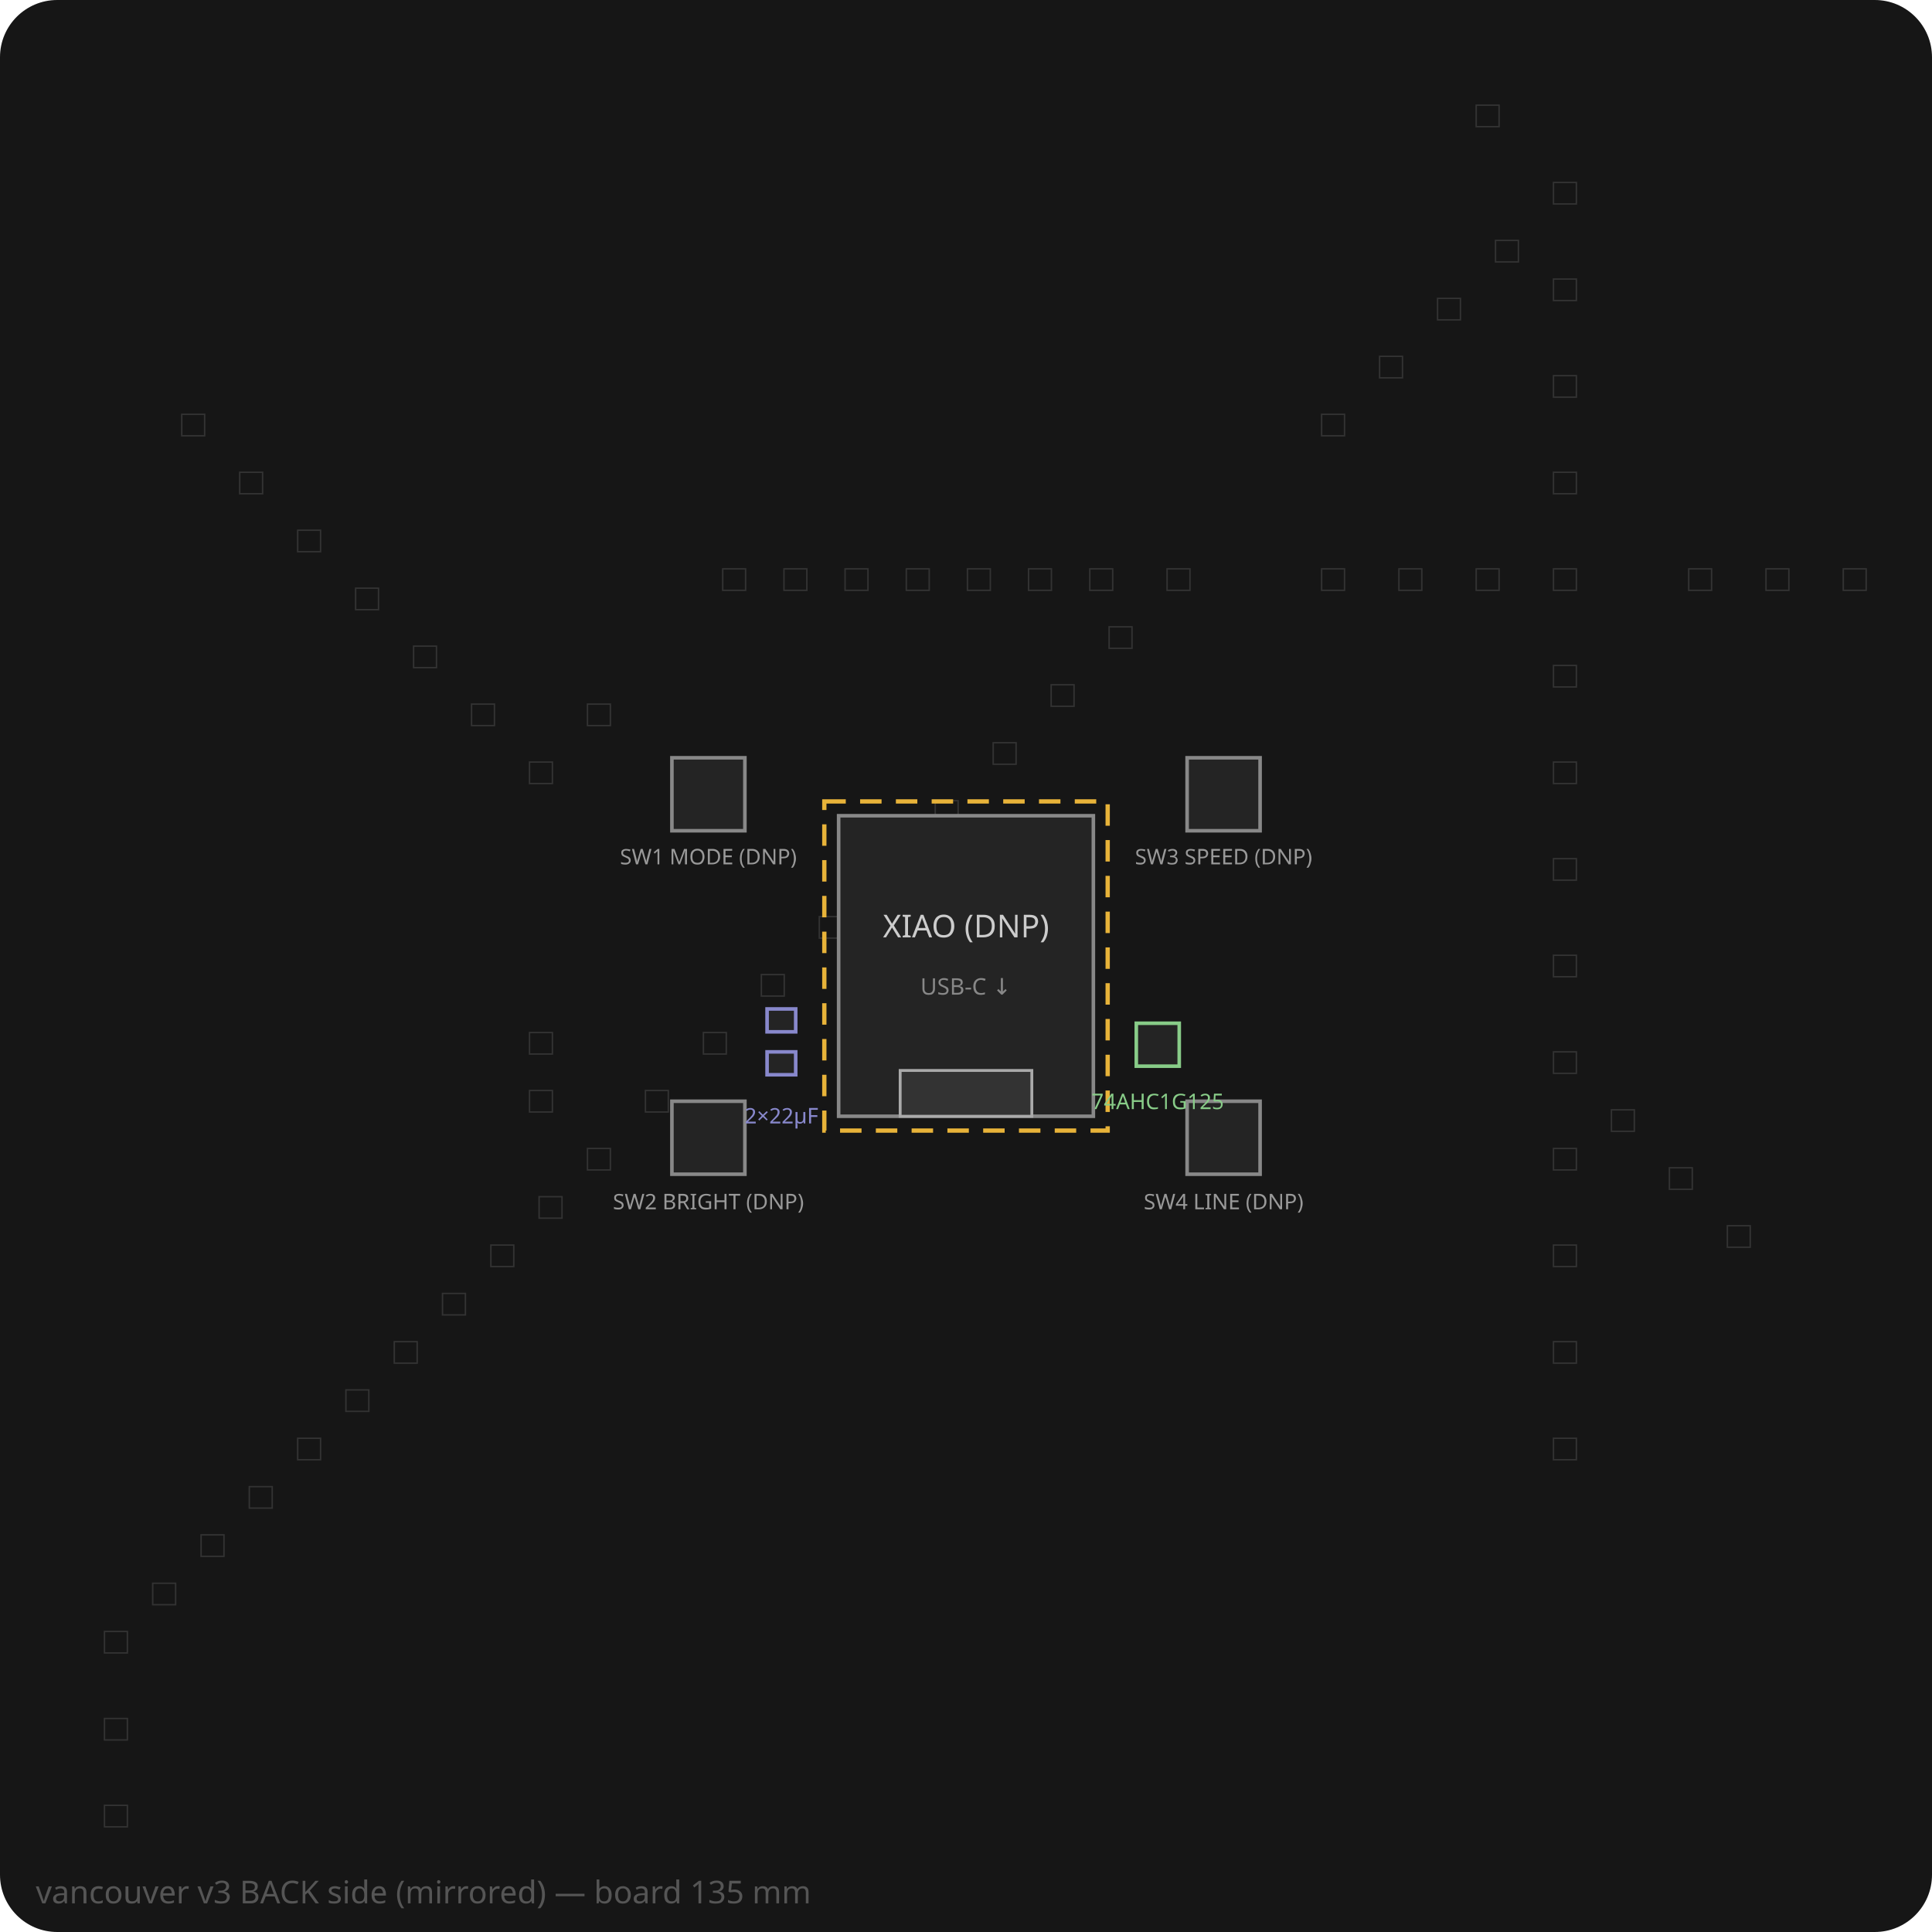
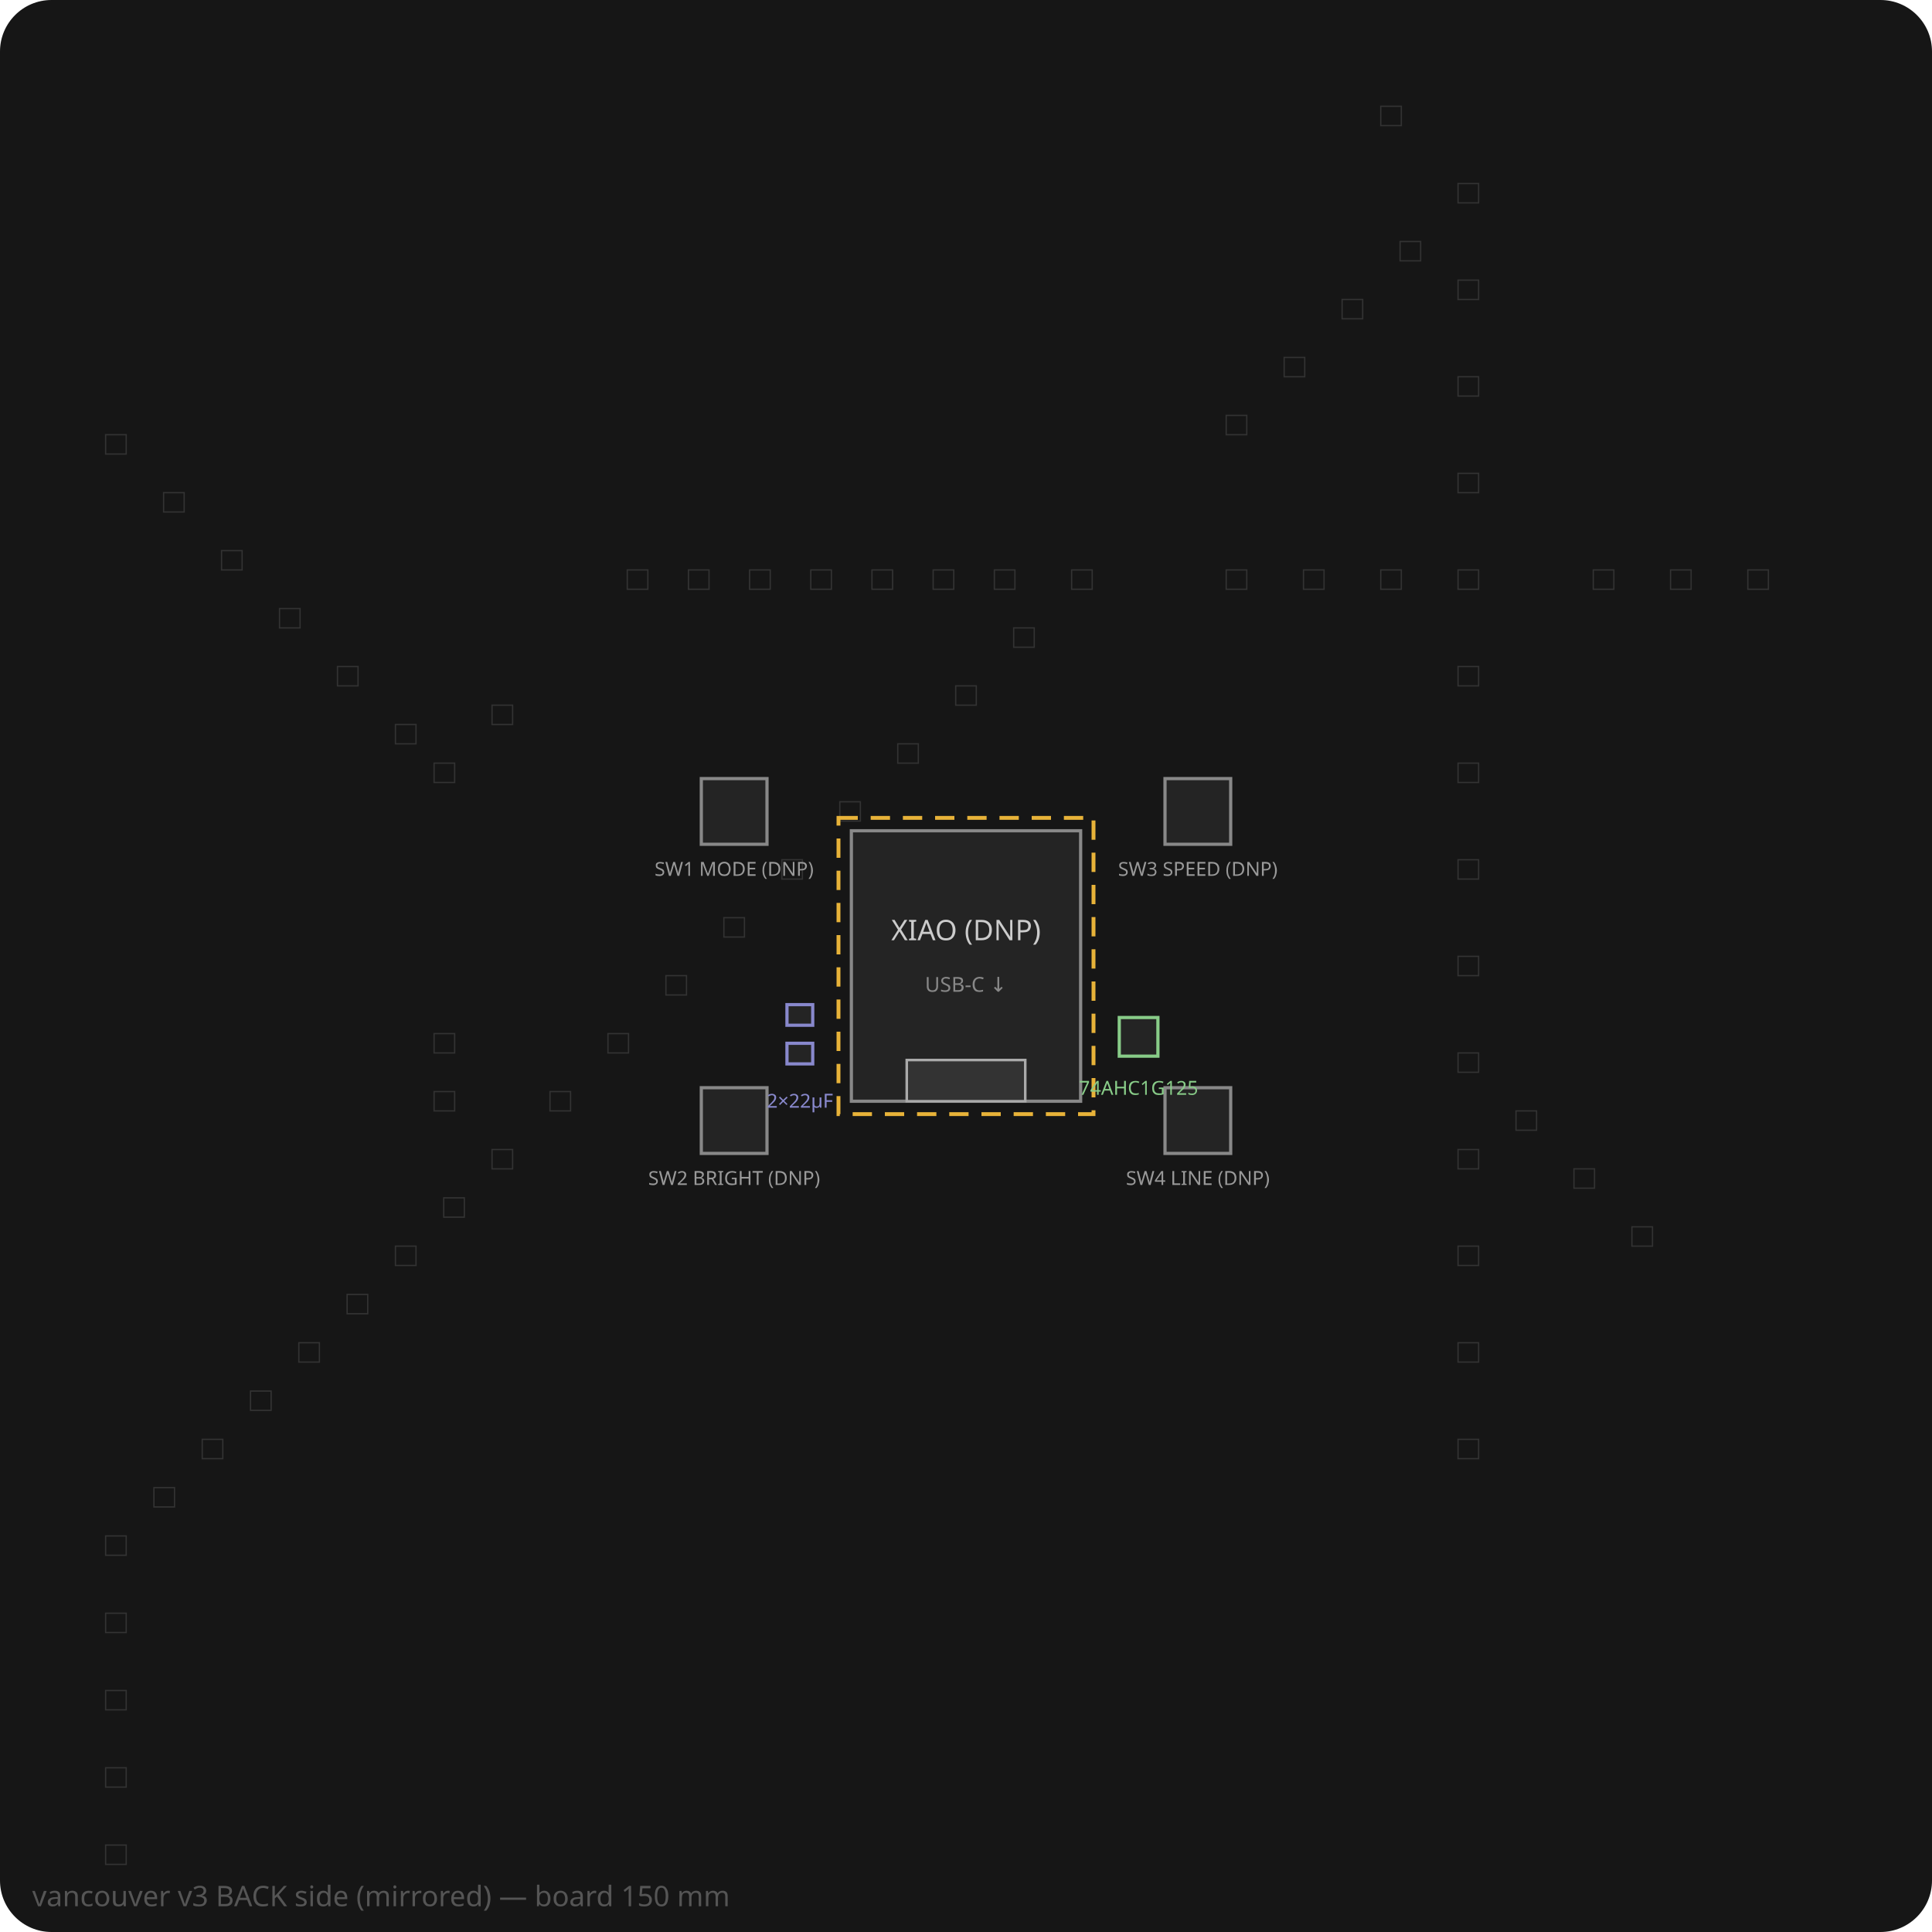
- <svg xmlns="http://www.w3.org/2000/svg" width="135.0mm" height="135.0mm" viewBox="0 0 135.0 135.0" font-family="sans-serif">
-   <rect width="135.0" height="135.0" rx="4" fill="#161616" />
-   <rect x="108.55" y="12.75" width="1.6" height="1.5" fill="none" stroke="#333" stroke-width="0.1" />
-   <rect x="104.50" y="16.80" width="1.6" height="1.5" fill="none" stroke="#333" stroke-width="0.1" />
-   <rect x="100.45" y="20.85" width="1.6" height="1.5" fill="none" stroke="#333" stroke-width="0.1" />
-   <rect x="96.40" y="24.90" width="1.6" height="1.5" fill="none" stroke="#333" stroke-width="0.1" />
-   <rect x="92.35" y="28.95" width="1.6" height="1.5" fill="none" stroke="#333" stroke-width="0.1" />
-   <rect x="81.55" y="39.75" width="1.6" height="1.5" fill="none" stroke="#333" stroke-width="0.1" />
-   <rect x="77.50" y="43.80" width="1.6" height="1.5" fill="none" stroke="#333" stroke-width="0.1" />
-   <rect x="73.45" y="47.85" width="1.6" height="1.5" fill="none" stroke="#333" stroke-width="0.1" />
-   <rect x="69.40" y="51.90" width="1.6" height="1.5" fill="none" stroke="#333" stroke-width="0.1" />
-   <rect x="65.35" y="55.95" width="1.6" height="1.5" fill="none" stroke="#333" stroke-width="0.1" />
-   <rect x="61.30" y="60.00" width="1.6" height="1.5" fill="none" stroke="#333" stroke-width="0.1" />
-   <rect x="57.25" y="64.05" width="1.6" height="1.5" fill="none" stroke="#333" stroke-width="0.1" />
-   <rect x="53.20" y="68.10" width="1.6" height="1.5" fill="none" stroke="#333" stroke-width="0.1" />
-   <rect x="49.15" y="72.15" width="1.6" height="1.5" fill="none" stroke="#333" stroke-width="0.1" />
-   <rect x="45.10" y="76.20" width="1.6" height="1.5" fill="none" stroke="#333" stroke-width="0.1" />
-   <rect x="41.05" y="80.25" width="1.6" height="1.5" fill="none" stroke="#333" stroke-width="0.1" />
-   <rect x="37.00" y="76.20" width="1.6" height="1.5" fill="none" stroke="#333" stroke-width="0.1" />
-   <rect x="37.00" y="72.15" width="1.6" height="1.5" fill="none" stroke="#333" stroke-width="0.1" />
-   <rect x="37.00" y="53.25" width="1.6" height="1.5" fill="none" stroke="#333" stroke-width="0.1" />
-   <rect x="41.05" y="49.20" width="1.6" height="1.5" fill="none" stroke="#333" stroke-width="0.1" />
-   <rect x="37.67" y="83.62" width="1.6" height="1.5" fill="none" stroke="#333" stroke-width="0.1" />
-   <rect x="34.30" y="87.00" width="1.6" height="1.5" fill="none" stroke="#333" stroke-width="0.1" />
-   <rect x="30.92" y="90.38" width="1.6" height="1.5" fill="none" stroke="#333" stroke-width="0.1" />
-   <rect x="27.55" y="93.75" width="1.6" height="1.5" fill="none" stroke="#333" stroke-width="0.1" />
-   <rect x="24.17" y="97.12" width="1.6" height="1.5" fill="none" stroke="#333" stroke-width="0.1" />
-   <rect x="20.80" y="100.50" width="1.6" height="1.5" fill="none" stroke="#333" stroke-width="0.1" />
-   <rect x="17.42" y="103.88" width="1.6" height="1.5" fill="none" stroke="#333" stroke-width="0.1" />
-   <rect x="14.05" y="107.25" width="1.6" height="1.5" fill="none" stroke="#333" stroke-width="0.1" />
-   <rect x="10.67" y="110.63" width="1.6" height="1.5" fill="none" stroke="#333" stroke-width="0.1" />
-   <rect x="7.30" y="114.00" width="1.6" height="1.5" fill="none" stroke="#333" stroke-width="0.1" />
-   <rect x="7.30" y="120.08" width="1.6" height="1.5" fill="none" stroke="#333" stroke-width="0.1" />
-   <rect x="7.30" y="126.15" width="1.6" height="1.5" fill="none" stroke="#333" stroke-width="0.1" />
-   <rect x="128.80" y="39.75" width="1.6" height="1.5" fill="none" stroke="#333" stroke-width="0.1" />
-   <rect x="123.40" y="39.75" width="1.6" height="1.5" fill="none" stroke="#333" stroke-width="0.1" />
-   <rect x="118.00" y="39.75" width="1.6" height="1.5" fill="none" stroke="#333" stroke-width="0.1" />
-   <rect x="108.55" y="39.75" width="1.6" height="1.5" fill="none" stroke="#333" stroke-width="0.1" />
-   <rect x="103.15" y="39.75" width="1.6" height="1.5" fill="none" stroke="#333" stroke-width="0.1" />
-   <rect x="97.75" y="39.75" width="1.6" height="1.5" fill="none" stroke="#333" stroke-width="0.1" />
-   <rect x="92.35" y="39.75" width="1.6" height="1.5" fill="none" stroke="#333" stroke-width="0.1" />
-   <rect x="76.15" y="39.75" width="1.6" height="1.5" fill="none" stroke="#333" stroke-width="0.1" />
-   <rect x="71.87" y="39.75" width="1.6" height="1.5" fill="none" stroke="#333" stroke-width="0.1" />
-   <rect x="67.60" y="39.75" width="1.6" height="1.5" fill="none" stroke="#333" stroke-width="0.1" />
-   <rect x="63.33" y="39.75" width="1.6" height="1.5" fill="none" stroke="#333" stroke-width="0.1" />
-   <rect x="59.05" y="39.75" width="1.6" height="1.5" fill="none" stroke="#333" stroke-width="0.1" />
-   <rect x="54.78" y="39.75" width="1.6" height="1.5" fill="none" stroke="#333" stroke-width="0.1" />
-   <rect x="50.50" y="39.75" width="1.6" height="1.5" fill="none" stroke="#333" stroke-width="0.1" />
-   <rect x="32.95" y="49.20" width="1.6" height="1.5" fill="none" stroke="#333" stroke-width="0.1" />
-   <rect x="28.90" y="45.15" width="1.6" height="1.5" fill="none" stroke="#333" stroke-width="0.1" />
-   <rect x="24.85" y="41.10" width="1.6" height="1.5" fill="none" stroke="#333" stroke-width="0.1" />
-   <rect x="20.80" y="37.05" width="1.6" height="1.5" fill="none" stroke="#333" stroke-width="0.1" />
-   <rect x="16.75" y="33.00" width="1.6" height="1.5" fill="none" stroke="#333" stroke-width="0.1" />
-   <rect x="12.70" y="28.95" width="1.6" height="1.5" fill="none" stroke="#333" stroke-width="0.1" />
-   <rect x="108.55" y="19.50" width="1.6" height="1.5" fill="none" stroke="#333" stroke-width="0.1" />
-   <rect x="108.55" y="26.25" width="1.6" height="1.5" fill="none" stroke="#333" stroke-width="0.1" />
-   <rect x="108.55" y="33.00" width="1.6" height="1.5" fill="none" stroke="#333" stroke-width="0.1" />
-   <rect x="108.55" y="46.50" width="1.6" height="1.5" fill="none" stroke="#333" stroke-width="0.1" />
-   <rect x="108.55" y="53.25" width="1.6" height="1.5" fill="none" stroke="#333" stroke-width="0.1" />
-   <rect x="108.55" y="60.00" width="1.6" height="1.5" fill="none" stroke="#333" stroke-width="0.1" />
-   <rect x="108.55" y="66.75" width="1.6" height="1.5" fill="none" stroke="#333" stroke-width="0.1" />
-   <rect x="108.55" y="73.50" width="1.6" height="1.5" fill="none" stroke="#333" stroke-width="0.1" />
-   <rect x="112.60" y="77.55" width="1.6" height="1.5" fill="none" stroke="#333" stroke-width="0.1" />
-   <rect x="116.65" y="81.60" width="1.6" height="1.5" fill="none" stroke="#333" stroke-width="0.1" />
-   <rect x="120.70" y="85.65" width="1.6" height="1.5" fill="none" stroke="#333" stroke-width="0.1" />
-   <rect x="108.55" y="80.25" width="1.6" height="1.5" fill="none" stroke="#333" stroke-width="0.1" />
-   <rect x="108.55" y="87.00" width="1.6" height="1.5" fill="none" stroke="#333" stroke-width="0.1" />
-   <rect x="108.55" y="93.75" width="1.6" height="1.5" fill="none" stroke="#333" stroke-width="0.1" />
-   <rect x="108.55" y="100.50" width="1.6" height="1.5" fill="none" stroke="#333" stroke-width="0.1" />
-   <rect x="103.15" y="7.35" width="1.6" height="1.5" fill="none" stroke="#333" stroke-width="0.1" />
-   <rect x="57.60" y="56.00" width="19.8" height="23.0" fill="none" stroke="#e8b339" stroke-width="0.3" stroke-dasharray="1.5,1" />
-   <rect x="58.60" y="57.00" width="17.8" height="21.0" fill="#242424" stroke="#888" stroke-width="0.25" />
-   <rect x="62.90" y="74.80" width="9.2" height="3.2" fill="#333" stroke="#aaa" stroke-width="0.2" />
-   <text x="67.5" y="65.5" font-size="2.2" fill="#ccc" text-anchor="middle">XIAO (DNP)</text>
-   <text x="67.5" y="69.5" font-size="1.6" fill="#888" text-anchor="middle">USB-C ↓</text>
-   <rect x="46.95" y="52.95" width="5.1" height="5.1" fill="#242424" stroke="#888" stroke-width="0.25" />
-   <text x="49.5" y="60.4" font-size="1.5" fill="#999" text-anchor="middle">SW1 MODE (DNP)</text>
-   <rect x="46.95" y="76.95" width="5.1" height="5.1" fill="#242424" stroke="#888" stroke-width="0.25" />
-   <text x="49.5" y="84.5" font-size="1.5" fill="#999" text-anchor="middle">SW2 BRIGHT (DNP)</text>
-   <rect x="82.95" y="52.95" width="5.1" height="5.1" fill="#242424" stroke="#888" stroke-width="0.25" />
-   <text x="85.5" y="60.4" font-size="1.5" fill="#999" text-anchor="middle">SW3 SPEED (DNP)</text>
-   <rect x="82.95" y="76.95" width="5.1" height="5.1" fill="#242424" stroke="#888" stroke-width="0.25" />
-   <text x="85.5" y="84.5" font-size="1.5" fill="#999" text-anchor="middle">SW4 LINE (DNP)</text>
-   <rect x="79.40" y="71.50" width="3.0" height="3.0" fill="#242424" stroke="#8c8" stroke-width="0.25" />
-   <text x="80.90" y="77.50" font-size="1.5" fill="#8c8" text-anchor="middle">74AHC1G125</text>
-   <rect x="53.60" y="70.50" width="2" height="1.6" fill="#242424" stroke="#88c" stroke-width="0.25" />
-   <rect x="53.60" y="73.50" width="2" height="1.6" fill="#242424" stroke="#88c" stroke-width="0.25" />
-   <text x="54.60" y="78.50" font-size="1.5" fill="#88c" text-anchor="middle">2×22µF</text>
-   <text x="2.5" y="133.0" font-size="2.2" fill="#555">vancouver v3 BACK side (mirrored) — board 135 mm</text>
+ <svg xmlns="http://www.w3.org/2000/svg" width="150.0mm" height="150.0mm" viewBox="0 0 150.0 150.0" font-family="sans-serif">
+   <rect width="150.0" height="150.0" rx="4" fill="#161616" />
+   <rect x="113.20" y="14.25" width="1.6" height="1.5" fill="none" stroke="#333" stroke-width="0.1" />
+   <rect x="108.70" y="18.75" width="1.6" height="1.5" fill="none" stroke="#333" stroke-width="0.1" />
+   <rect x="104.20" y="23.25" width="1.6" height="1.5" fill="none" stroke="#333" stroke-width="0.1" />
+   <rect x="99.70" y="27.75" width="1.6" height="1.5" fill="none" stroke="#333" stroke-width="0.1" />
+   <rect x="95.20" y="32.25" width="1.6" height="1.5" fill="none" stroke="#333" stroke-width="0.1" />
+   <rect x="83.20" y="44.25" width="1.6" height="1.5" fill="none" stroke="#333" stroke-width="0.1" />
+   <rect x="78.70" y="48.75" width="1.6" height="1.5" fill="none" stroke="#333" stroke-width="0.1" />
+   <rect x="74.20" y="53.25" width="1.6" height="1.5" fill="none" stroke="#333" stroke-width="0.1" />
+   <rect x="69.70" y="57.75" width="1.6" height="1.5" fill="none" stroke="#333" stroke-width="0.1" />
+   <rect x="65.20" y="62.25" width="1.6" height="1.5" fill="none" stroke="#333" stroke-width="0.1" />
+   <rect x="60.70" y="66.75" width="1.6" height="1.5" fill="none" stroke="#333" stroke-width="0.1" />
+   <rect x="56.20" y="71.25" width="1.6" height="1.5" fill="none" stroke="#333" stroke-width="0.1" />
+   <rect x="51.70" y="75.75" width="1.6" height="1.5" fill="none" stroke="#333" stroke-width="0.1" />
+   <rect x="47.20" y="80.25" width="1.6" height="1.5" fill="none" stroke="#333" stroke-width="0.1" />
+   <rect x="42.70" y="84.75" width="1.6" height="1.5" fill="none" stroke="#333" stroke-width="0.1" />
+   <rect x="38.20" y="89.25" width="1.6" height="1.5" fill="none" stroke="#333" stroke-width="0.1" />
+   <rect x="33.70" y="84.75" width="1.6" height="1.5" fill="none" stroke="#333" stroke-width="0.1" />
+   <rect x="33.70" y="80.25" width="1.6" height="1.5" fill="none" stroke="#333" stroke-width="0.1" />
+   <rect x="33.70" y="59.25" width="1.6" height="1.5" fill="none" stroke="#333" stroke-width="0.1" />
+   <rect x="38.20" y="54.75" width="1.6" height="1.5" fill="none" stroke="#333" stroke-width="0.1" />
+   <rect x="34.45" y="93.00" width="1.6" height="1.5" fill="none" stroke="#333" stroke-width="0.1" />
+   <rect x="30.70" y="96.75" width="1.6" height="1.5" fill="none" stroke="#333" stroke-width="0.1" />
+   <rect x="26.95" y="100.50" width="1.6" height="1.5" fill="none" stroke="#333" stroke-width="0.1" />
+   <rect x="23.20" y="104.25" width="1.6" height="1.5" fill="none" stroke="#333" stroke-width="0.1" />
+   <rect x="19.45" y="108.00" width="1.6" height="1.5" fill="none" stroke="#333" stroke-width="0.1" />
+   <rect x="15.70" y="111.75" width="1.6" height="1.5" fill="none" stroke="#333" stroke-width="0.1" />
+   <rect x="11.95" y="115.50" width="1.6" height="1.5" fill="none" stroke="#333" stroke-width="0.1" />
+   <rect x="8.20" y="119.25" width="1.6" height="1.5" fill="none" stroke="#333" stroke-width="0.1" />
+   <rect x="8.20" y="125.25" width="1.6" height="1.5" fill="none" stroke="#333" stroke-width="0.1" />
+   <rect x="8.20" y="131.25" width="1.6" height="1.5" fill="none" stroke="#333" stroke-width="0.1" />
+   <rect x="8.20" y="137.25" width="1.6" height="1.5" fill="none" stroke="#333" stroke-width="0.1" />
+   <rect x="8.20" y="143.25" width="1.6" height="1.5" fill="none" stroke="#333" stroke-width="0.1" />
+   <rect x="135.70" y="44.25" width="1.6" height="1.5" fill="none" stroke="#333" stroke-width="0.1" />
+   <rect x="129.70" y="44.25" width="1.6" height="1.5" fill="none" stroke="#333" stroke-width="0.1" />
+   <rect x="123.70" y="44.25" width="1.6" height="1.5" fill="none" stroke="#333" stroke-width="0.1" />
+   <rect x="113.20" y="44.25" width="1.6" height="1.5" fill="none" stroke="#333" stroke-width="0.1" />
+   <rect x="107.20" y="44.25" width="1.6" height="1.5" fill="none" stroke="#333" stroke-width="0.1" />
+   <rect x="101.20" y="44.25" width="1.6" height="1.5" fill="none" stroke="#333" stroke-width="0.1" />
+   <rect x="95.20" y="44.25" width="1.6" height="1.5" fill="none" stroke="#333" stroke-width="0.1" />
+   <rect x="77.20" y="44.25" width="1.6" height="1.5" fill="none" stroke="#333" stroke-width="0.1" />
+   <rect x="72.45" y="44.25" width="1.6" height="1.5" fill="none" stroke="#333" stroke-width="0.1" />
+   <rect x="67.70" y="44.25" width="1.6" height="1.5" fill="none" stroke="#333" stroke-width="0.1" />
+   <rect x="62.95" y="44.25" width="1.6" height="1.5" fill="none" stroke="#333" stroke-width="0.1" />
+   <rect x="58.20" y="44.25" width="1.6" height="1.5" fill="none" stroke="#333" stroke-width="0.1" />
+   <rect x="53.45" y="44.25" width="1.6" height="1.5" fill="none" stroke="#333" stroke-width="0.1" />
+   <rect x="48.70" y="44.25" width="1.6" height="1.5" fill="none" stroke="#333" stroke-width="0.1" />
+   <rect x="30.70" y="56.25" width="1.6" height="1.5" fill="none" stroke="#333" stroke-width="0.1" />
+   <rect x="26.20" y="51.75" width="1.6" height="1.5" fill="none" stroke="#333" stroke-width="0.1" />
+   <rect x="21.70" y="47.25" width="1.6" height="1.5" fill="none" stroke="#333" stroke-width="0.1" />
+   <rect x="17.20" y="42.75" width="1.6" height="1.5" fill="none" stroke="#333" stroke-width="0.1" />
+   <rect x="12.70" y="38.25" width="1.6" height="1.5" fill="none" stroke="#333" stroke-width="0.1" />
+   <rect x="8.20" y="33.75" width="1.6" height="1.5" fill="none" stroke="#333" stroke-width="0.1" />
+   <rect x="113.20" y="21.75" width="1.6" height="1.5" fill="none" stroke="#333" stroke-width="0.1" />
+   <rect x="113.20" y="29.25" width="1.6" height="1.5" fill="none" stroke="#333" stroke-width="0.1" />
+   <rect x="113.20" y="36.75" width="1.6" height="1.5" fill="none" stroke="#333" stroke-width="0.1" />
+   <rect x="113.20" y="51.75" width="1.6" height="1.5" fill="none" stroke="#333" stroke-width="0.1" />
+   <rect x="113.20" y="59.25" width="1.6" height="1.5" fill="none" stroke="#333" stroke-width="0.1" />
+   <rect x="113.20" y="66.75" width="1.6" height="1.5" fill="none" stroke="#333" stroke-width="0.1" />
+   <rect x="113.20" y="74.25" width="1.6" height="1.5" fill="none" stroke="#333" stroke-width="0.1" />
+   <rect x="113.20" y="81.75" width="1.6" height="1.5" fill="none" stroke="#333" stroke-width="0.1" />
+   <rect x="117.70" y="86.25" width="1.6" height="1.5" fill="none" stroke="#333" stroke-width="0.1" />
+   <rect x="122.20" y="90.75" width="1.6" height="1.5" fill="none" stroke="#333" stroke-width="0.1" />
+   <rect x="126.70" y="95.25" width="1.6" height="1.5" fill="none" stroke="#333" stroke-width="0.1" />
+   <rect x="113.20" y="89.25" width="1.6" height="1.5" fill="none" stroke="#333" stroke-width="0.1" />
+   <rect x="113.20" y="96.75" width="1.6" height="1.5" fill="none" stroke="#333" stroke-width="0.1" />
+   <rect x="113.20" y="104.25" width="1.6" height="1.5" fill="none" stroke="#333" stroke-width="0.1" />
+   <rect x="113.20" y="111.75" width="1.6" height="1.5" fill="none" stroke="#333" stroke-width="0.1" />
+   <rect x="107.20" y="8.25" width="1.6" height="1.5" fill="none" stroke="#333" stroke-width="0.1" />
+   <rect x="65.10" y="63.50" width="19.8" height="23.0" fill="none" stroke="#e8b339" stroke-width="0.3" stroke-dasharray="1.5,1" />
+   <rect x="66.10" y="64.50" width="17.8" height="21.0" fill="#242424" stroke="#888" stroke-width="0.25" />
+   <rect x="70.40" y="82.30" width="9.2" height="3.2" fill="#333" stroke="#aaa" stroke-width="0.2" />
+   <text x="75.0" y="73.0" font-size="2.2" fill="#ccc" text-anchor="middle">XIAO (DNP)</text>
+   <text x="75.0" y="77.0" font-size="1.6" fill="#888" text-anchor="middle">USB-C ↓</text>
+   <rect x="54.45" y="60.45" width="5.1" height="5.1" fill="#242424" stroke="#888" stroke-width="0.25" />
+   <text x="57.0" y="68.0" font-size="1.5" fill="#999" text-anchor="middle">SW1 MODE (DNP)</text>
+   <rect x="54.45" y="84.45" width="5.1" height="5.1" fill="#242424" stroke="#888" stroke-width="0.25" />
+   <text x="57.0" y="92.0" font-size="1.5" fill="#999" text-anchor="middle">SW2 BRIGHT (DNP)</text>
+   <rect x="90.45" y="60.45" width="5.1" height="5.1" fill="#242424" stroke="#888" stroke-width="0.25" />
+   <text x="93.0" y="68.0" font-size="1.5" fill="#999" text-anchor="middle">SW3 SPEED (DNP)</text>
+   <rect x="90.45" y="84.45" width="5.1" height="5.1" fill="#242424" stroke="#888" stroke-width="0.25" />
+   <text x="93.0" y="92.0" font-size="1.5" fill="#999" text-anchor="middle">SW4 LINE (DNP)</text>
+   <rect x="86.90" y="79.00" width="3.0" height="3.0" fill="#242424" stroke="#8c8" stroke-width="0.25" />
+   <text x="88.40" y="85.00" font-size="1.5" fill="#8c8" text-anchor="middle">74AHC1G125</text>
+   <rect x="61.10" y="78.00" width="2" height="1.6" fill="#242424" stroke="#88c" stroke-width="0.25" />
+   <rect x="61.10" y="81.00" width="2" height="1.6" fill="#242424" stroke="#88c" stroke-width="0.25" />
+   <text x="62.10" y="86.00" font-size="1.5" fill="#88c" text-anchor="middle">2×22µF</text>
+   <text x="2.5" y="148.0" font-size="2.2" fill="#555">vancouver v3 BACK side (mirrored) — board 150 mm</text>
</svg>
